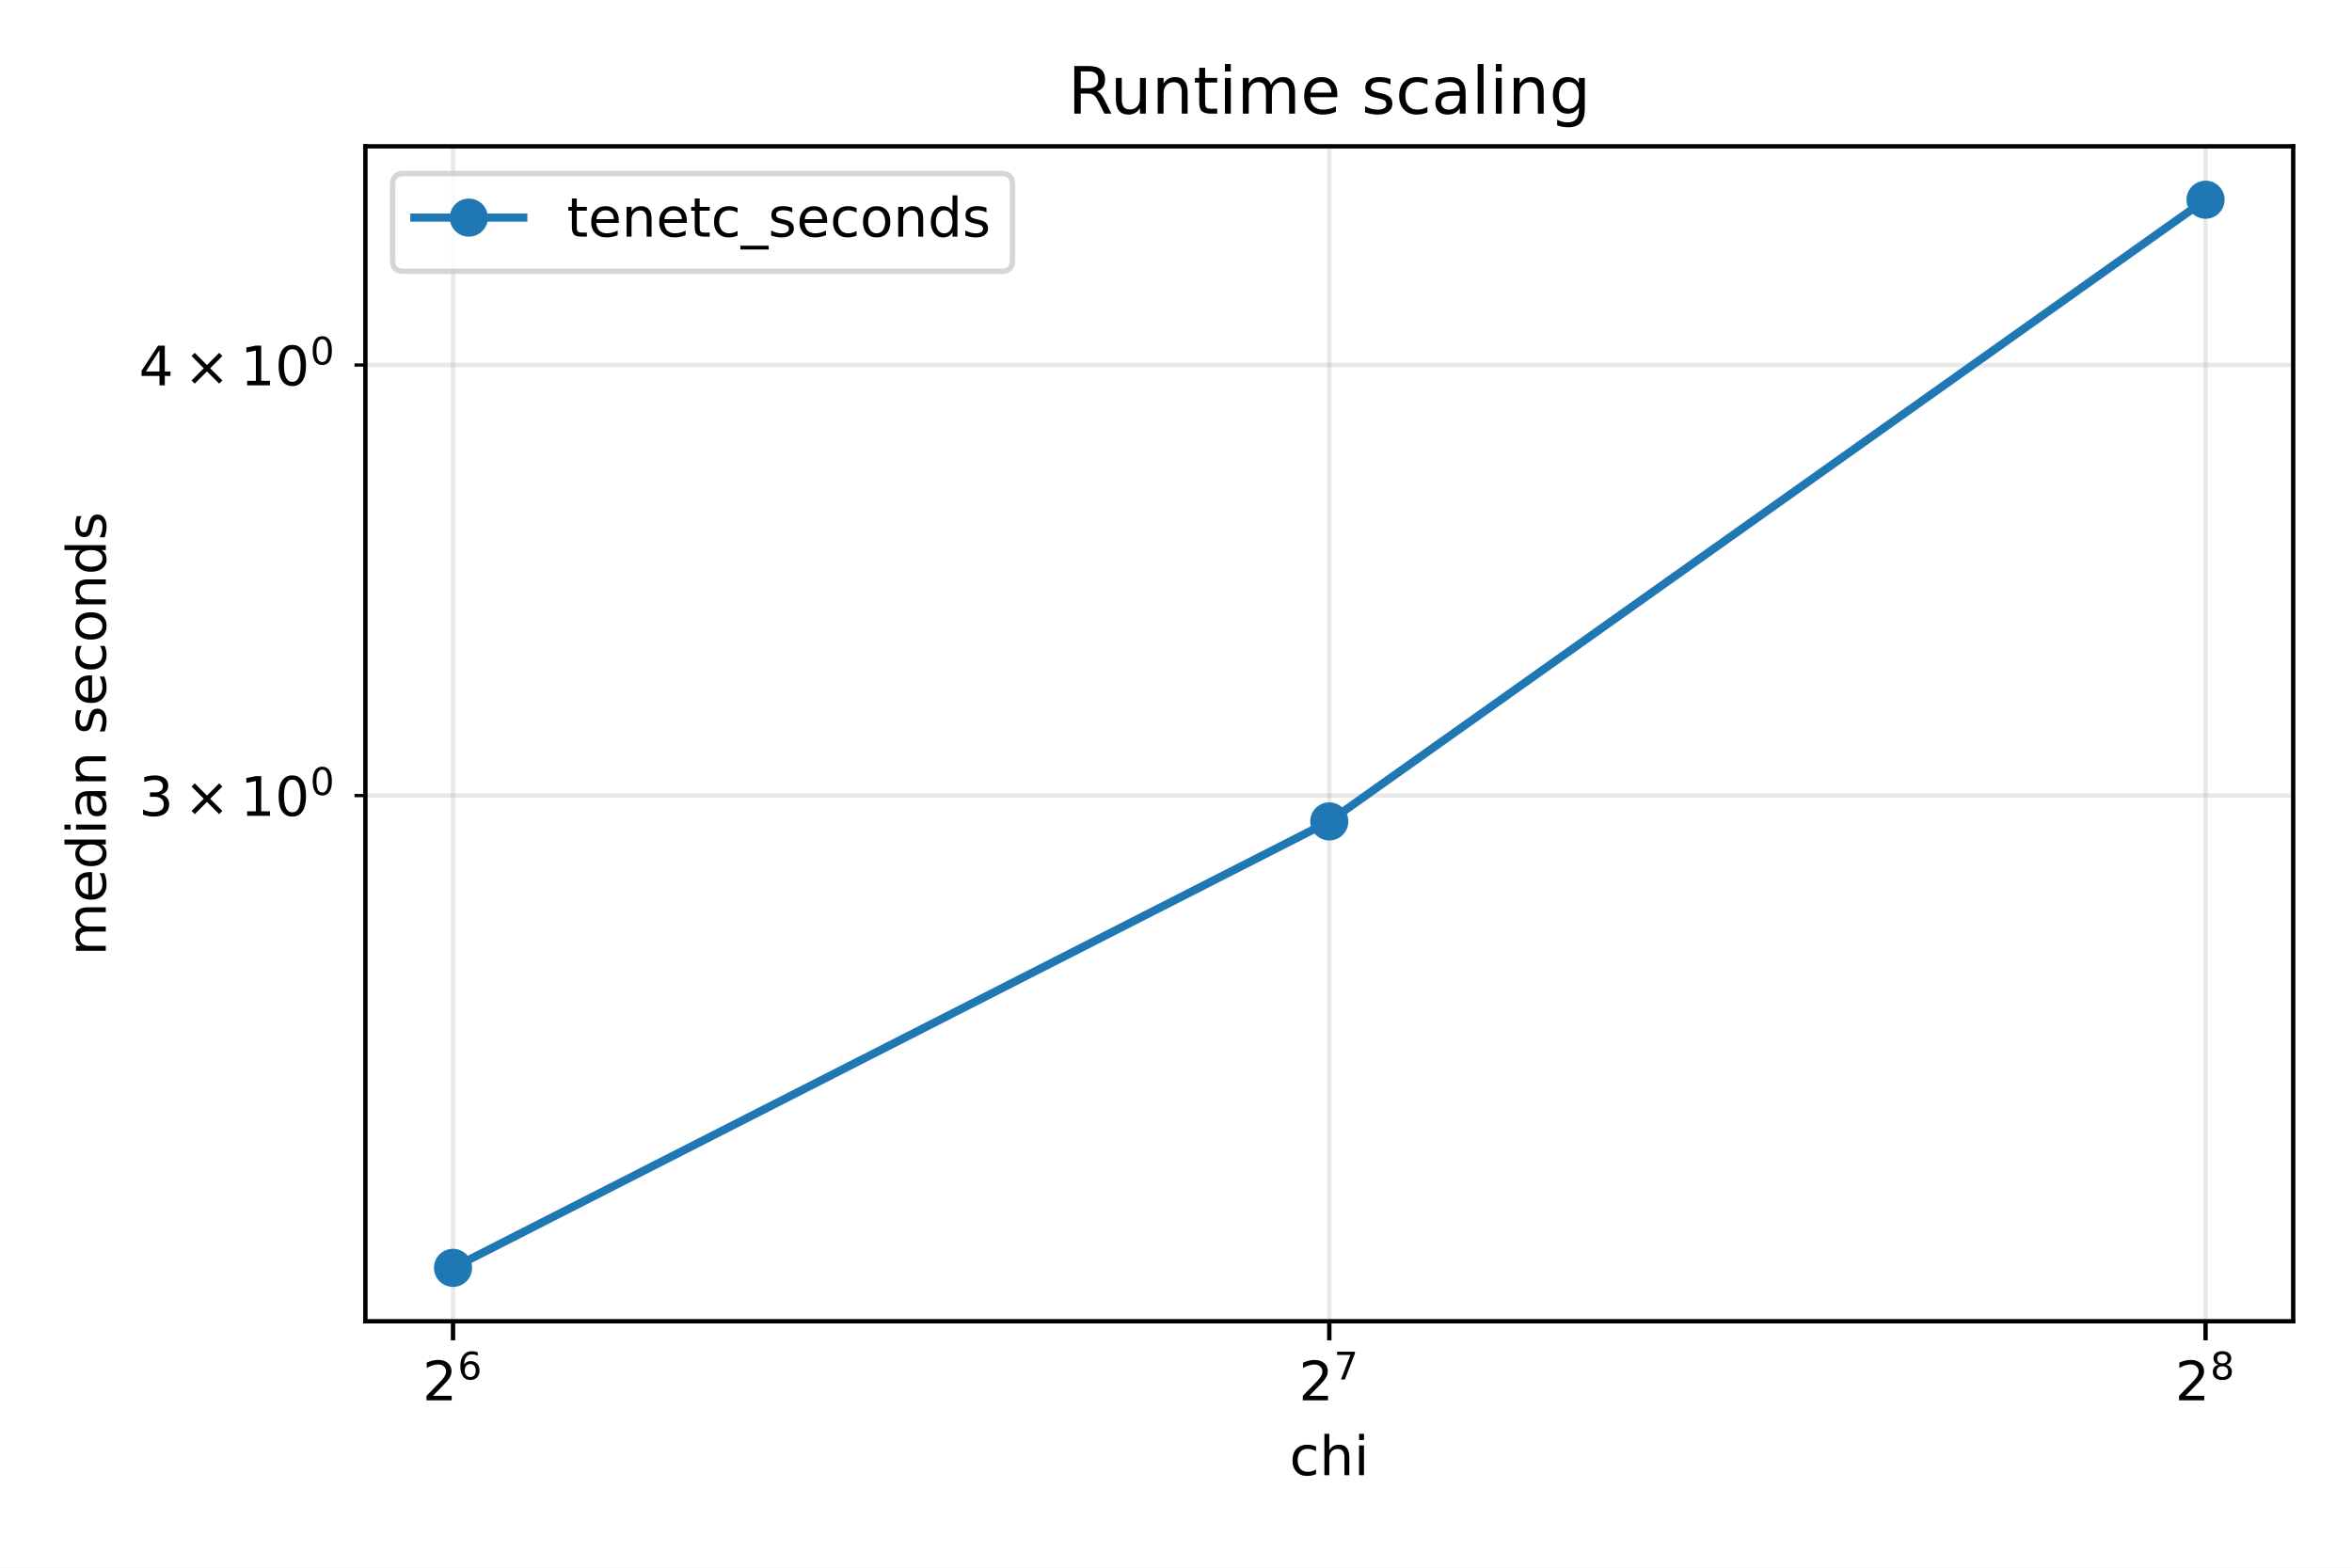
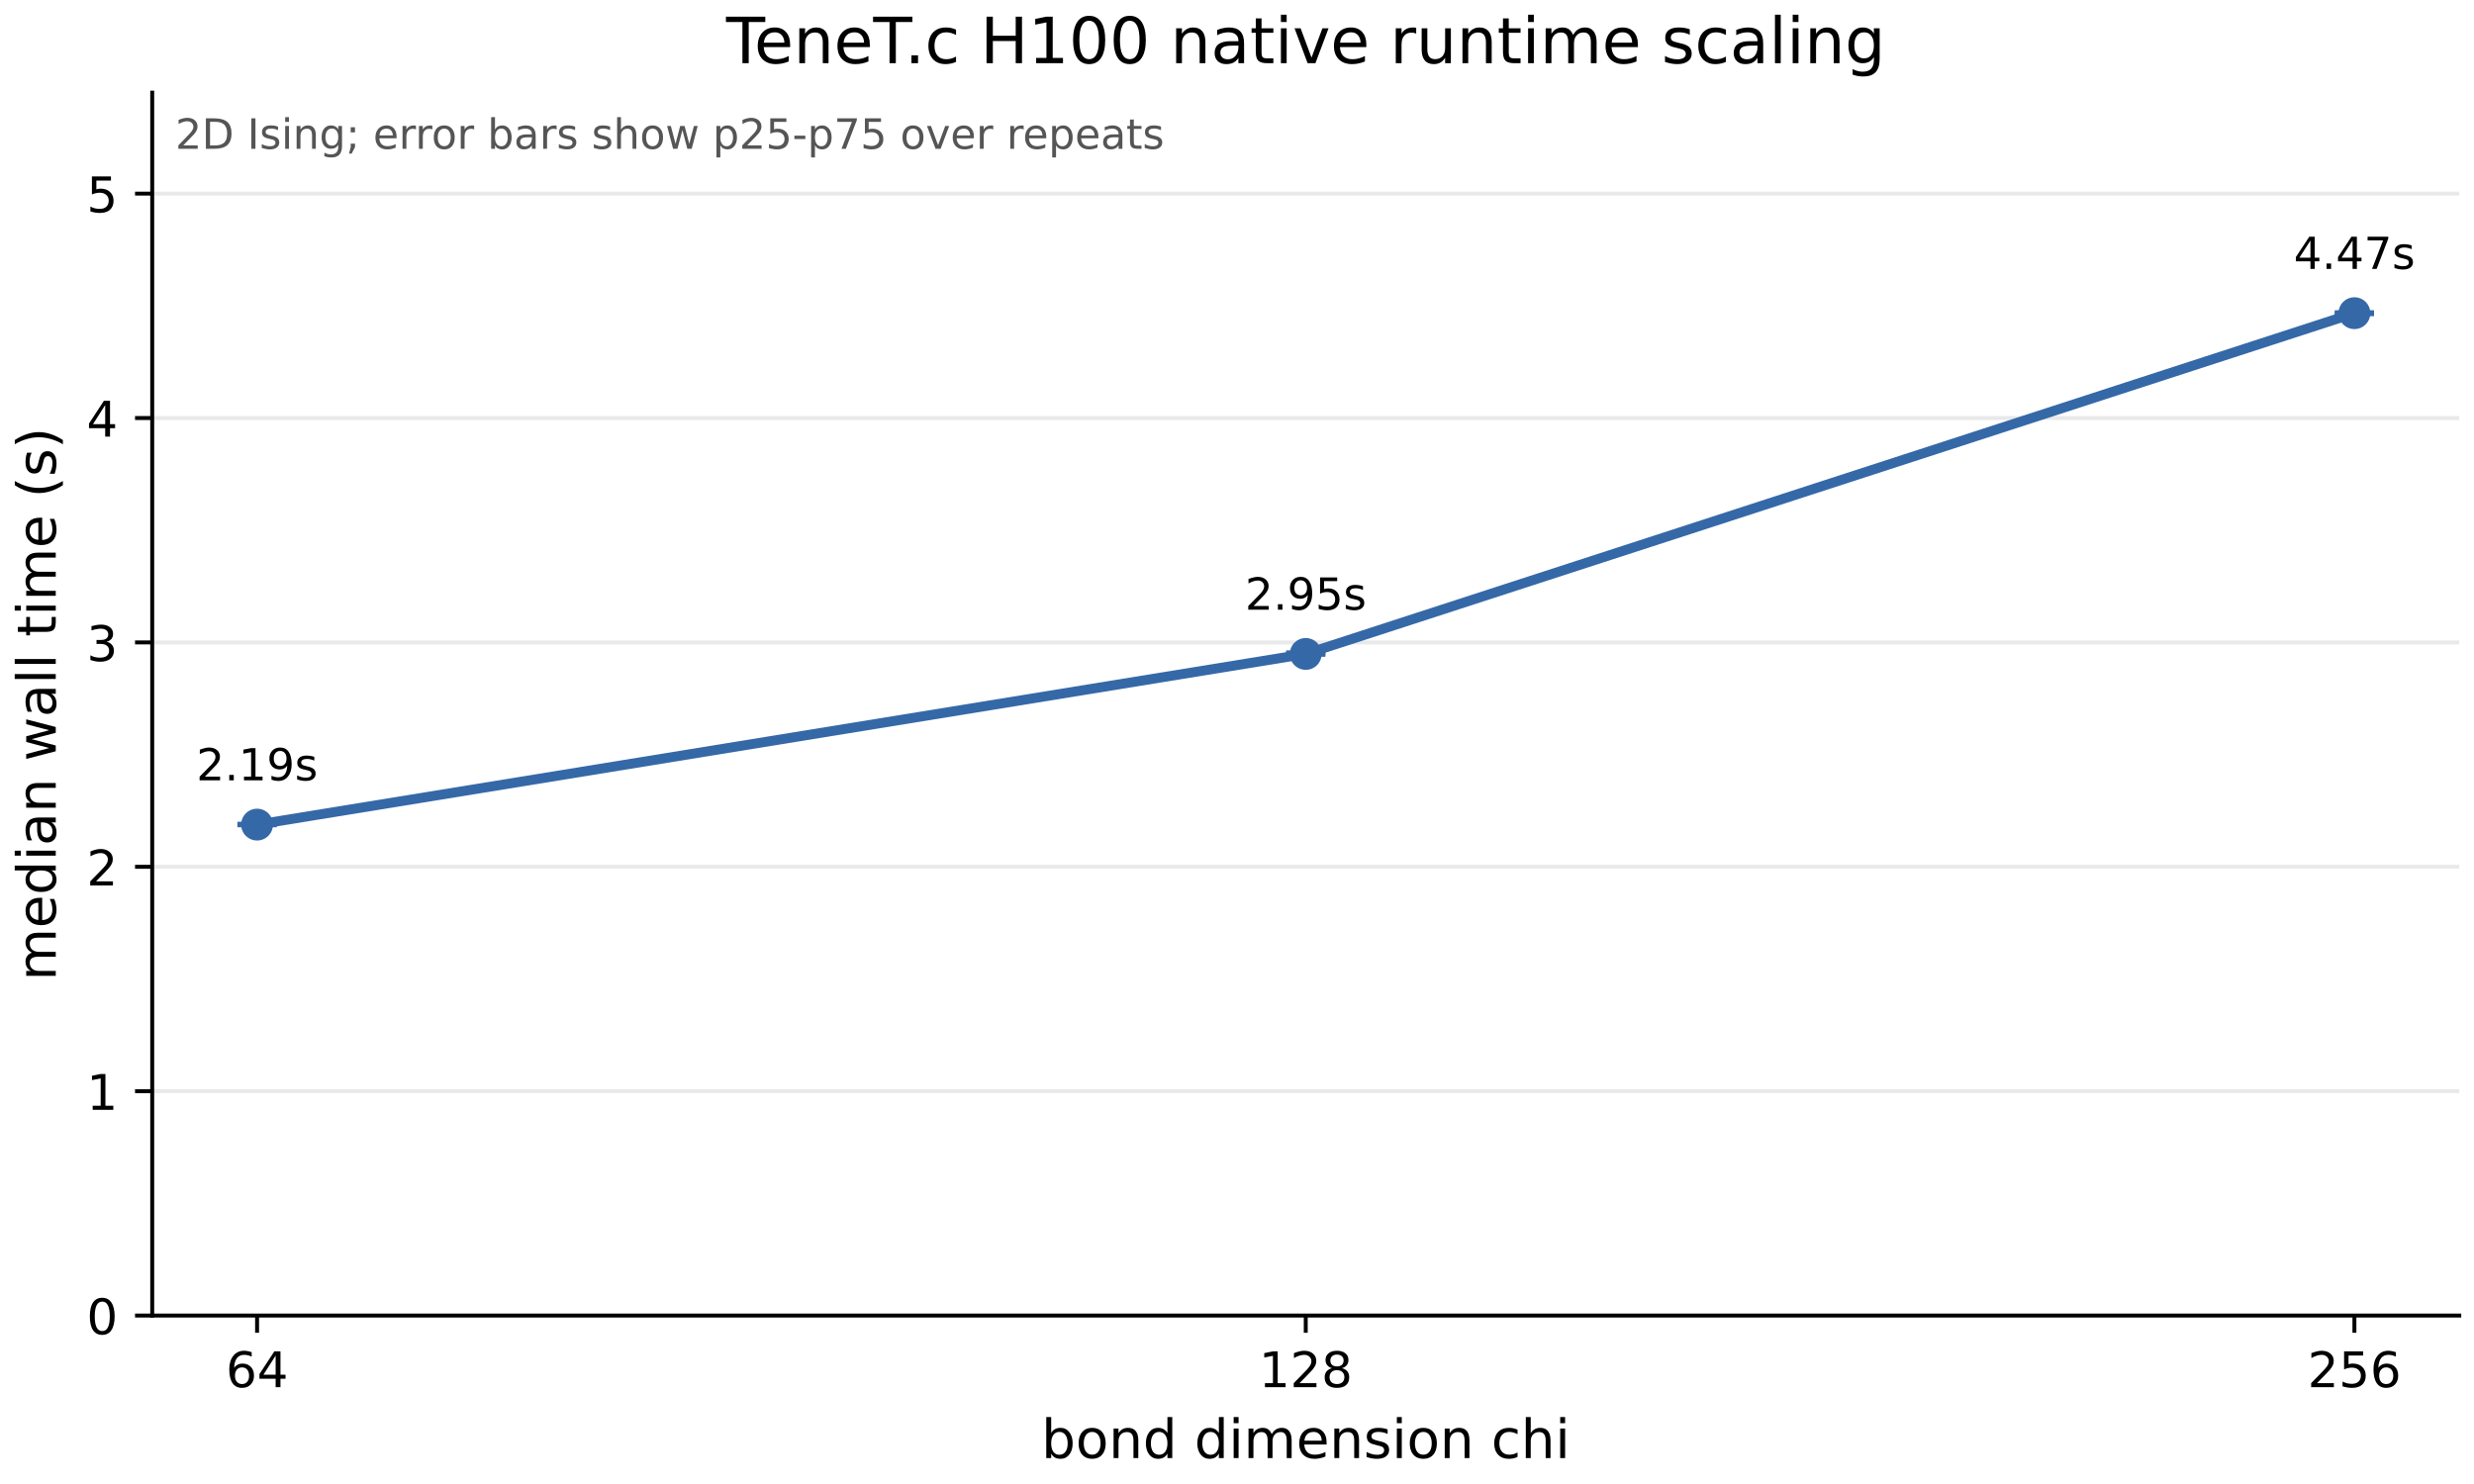
- <svg xmlns="http://www.w3.org/2000/svg" xmlns:xlink="http://www.w3.org/1999/xlink" width="432pt" height="288pt" viewBox="0 0 432 288" version="1.1">
+ <svg xmlns="http://www.w3.org/2000/svg" xmlns:xlink="http://www.w3.org/1999/xlink" width="504pt" height="302.4pt" viewBox="0 0 504 302.4" version="1.1">
  <defs>
    <style type="text/css">*{stroke-linejoin: round; stroke-linecap: butt}</style>
  </defs>
  <g id="figure_1">
    <g id="patch_1">
-       <path d="M 0 288 L 432 288 L 432 0 L 0 0 z " style="fill: #ffffff" />
+       <path d="M 0 302.4 L 504 302.4 L 504 0 L 0 0 z " style="fill: #ffffff" />
    </g>
    <g id="axes_1">
      <g id="patch_2">
-         <path d="M 67.112 242.728 L 421.2 242.728 L 421.2 26.88 L 67.112 26.88 z " style="fill: #ffffff" />
+         <path d="M 31.009 268.076 L 501 268.076 L 501 18.878 L 31.009 18.878 z " style="fill: #ffffff" />
      </g>
      <g id="matplotlib.axis_1">
        <g id="xtick_1">
          <g id="line2d_1">
-             <path d="M 83.207 242.728 L 83.207 26.88 " clip-path="url(#pfb943e11da)" style="fill: none; stroke: #b0b0b0; stroke-opacity: 0.3; stroke-width: 0.8; stroke-linecap: square" />
-           </g>
-           <g id="line2d_2">
            <defs>
-               <path id="mc138123e1d" d="M 0 0 L 0 3.5 " style="stroke: #000000; stroke-width: 0.8" />
+               <path id="ma087924db2" d="M 0 0 L 0 3.5 " style="stroke: #000000; stroke-width: 0.8" />
            </defs>
            <g>
-               <use xlink:href="#mc138123e1d" x="83.207" y="242.728" style="stroke: #000000; stroke-width: 0.8" />
+               <use xlink:href="#ma087924db2" x="52.372" y="268.076" style="stroke: #000000; stroke-width: 0.8" />
            </g>
          </g>
          <g id="text_1">
-             <g transform="translate(77.60666 257.3264) scale(0.1 -0.1)">
-               <defs>
-                 <path id="DejaVuSans-32" d="M 1228 531 L 3431 531 L 3431 0 L 469 0 L 469 531 Q 828 903 1448 1529 Q 2069 2156 2228 2338 Q 2531 2678 2651 2914 Q 2772 3150 2772 3378 Q 2772 3750 2511 3984 Q 2250 4219 1831 4219 Q 1534 4219 1204 4116 Q 875 4013 500 3803 L 500 4441 Q 881 4594 1212 4672 Q 1544 4750 1819 4750 Q 2544 4750 2975 4387 Q 3406 4025 3406 3419 Q 3406 3131 3298 2873 Q 3191 2616 2906 2266 Q 2828 2175 2409 1742 Q 1991 1309 1228 531 z " transform="scale(0.015625)" />
-                 <path id="DejaVuSans-36" d="M 2113 2584 Q 1688 2584 1439 2293 Q 1191 2003 1191 1497 Q 1191 994 1439 701 Q 1688 409 2113 409 Q 2538 409 2786 701 Q 3034 994 3034 1497 Q 3034 2003 2786 2293 Q 2538 2584 2113 2584 z M 3366 4563 L 3366 3988 Q 3128 4100 2886 4159 Q 2644 4219 2406 4219 Q 1781 4219 1451 3797 Q 1122 3375 1075 2522 Q 1259 2794 1537 2939 Q 1816 3084 2150 3084 Q 2853 3084 3261 2657 Q 3669 2231 3669 1497 Q 3669 778 3244 343 Q 2819 -91 2113 -91 Q 1303 -91 875 529 Q 447 1150 447 2328 Q 447 3434 972 4092 Q 1497 4750 2381 4750 Q 2619 4750 2861 4703 Q 3103 4656 3366 4563 z " transform="scale(0.015625)" />
-               </defs>
-               <use xlink:href="#DejaVuSans-32" transform="translate(0 0.765625)" />
-               <use xlink:href="#DejaVuSans-36" transform="translate(64.58008 39.04688) scale(0.7)" />
-             </g>
+             <text style="font-size: 10px; font-family: 'DejaVu Sans', 'Bitstream Vera Sans', 'Computer Modern Sans Serif', 'Lucida Grande', 'Verdana', 'Geneva', 'Lucid', 'Arial', 'Helvetica', 'Avant Garde', sans-serif; text-anchor: middle" x="52.372" y="282.674" transform="rotate(-0 52.37191 282.6741)">64</text>
          </g>
        </g>
        <g id="xtick_2">
-           <g id="line2d_3">
-             <path d="M 244.156 242.728 L 244.156 26.88 " clip-path="url(#pfb943e11da)" style="fill: none; stroke: #b0b0b0; stroke-opacity: 0.3; stroke-width: 0.8; stroke-linecap: square" />
-           </g>
-           <g id="line2d_4">
+           <g id="line2d_2">
            <g>
-               <use xlink:href="#mc138123e1d" x="244.156" y="242.728" style="stroke: #000000; stroke-width: 0.8" />
+               <use xlink:href="#ma087924db2" x="266.004" y="268.076" style="stroke: #000000; stroke-width: 0.8" />
            </g>
          </g>
          <g id="text_2">
-             <g transform="translate(238.5559 257.3264) scale(0.1 -0.1)">
-               <defs>
-                 <path id="DejaVuSans-37" d="M 525 4666 L 3525 4666 L 3525 4397 L 1831 0 L 1172 0 L 2766 4134 L 525 4134 L 525 4666 z " transform="scale(0.015625)" />
-               </defs>
-               <use xlink:href="#DejaVuSans-32" transform="translate(0 0.684375)" />
-               <use xlink:href="#DejaVuSans-37" transform="translate(64.58008 38.96563) scale(0.7)" />
-             </g>
+             <text style="font-size: 10px; font-family: 'DejaVu Sans', 'Bitstream Vera Sans', 'Computer Modern Sans Serif', 'Lucida Grande', 'Verdana', 'Geneva', 'Lucid', 'Arial', 'Helvetica', 'Avant Garde', sans-serif; text-anchor: middle" x="266.004" y="282.674" transform="rotate(-0 266.0042 282.6741)">128</text>
          </g>
        </g>
        <g id="xtick_3">
-           <g id="line2d_5">
-             <path d="M 405.105 242.728 L 405.105 26.88 " clip-path="url(#pfb943e11da)" style="fill: none; stroke: #b0b0b0; stroke-opacity: 0.3; stroke-width: 0.8; stroke-linecap: square" />
-           </g>
-           <g id="line2d_6">
+           <g id="line2d_3">
            <g>
-               <use xlink:href="#mc138123e1d" x="405.105" y="242.728" style="stroke: #000000; stroke-width: 0.8" />
+               <use xlink:href="#ma087924db2" x="479.637" y="268.076" style="stroke: #000000; stroke-width: 0.8" />
            </g>
          </g>
          <g id="text_3">
-             <g transform="translate(399.5051 257.3264) scale(0.1 -0.1)">
-               <defs>
-                 <path id="DejaVuSans-38" d="M 2034 2216 Q 1584 2216 1326 1975 Q 1069 1734 1069 1313 Q 1069 891 1326 650 Q 1584 409 2034 409 Q 2484 409 2743 651 Q 3003 894 3003 1313 Q 3003 1734 2745 1975 Q 2488 2216 2034 2216 z M 1403 2484 Q 997 2584 770 2862 Q 544 3141 544 3541 Q 544 4100 942 4425 Q 1341 4750 2034 4750 Q 2731 4750 3128 4425 Q 3525 4100 3525 3541 Q 3525 3141 3298 2862 Q 3072 2584 2669 2484 Q 3125 2378 3379 2068 Q 3634 1759 3634 1313 Q 3634 634 3220 271 Q 2806 -91 2034 -91 Q 1263 -91 848 271 Q 434 634 434 1313 Q 434 1759 690 2068 Q 947 2378 1403 2484 z M 1172 3481 Q 1172 3119 1398 2916 Q 1625 2713 2034 2713 Q 2441 2713 2670 2916 Q 2900 3119 2900 3481 Q 2900 3844 2670 4047 Q 2441 4250 2034 4250 Q 1625 4250 1398 4047 Q 1172 3844 1172 3481 z " transform="scale(0.015625)" />
-               </defs>
-               <use xlink:href="#DejaVuSans-32" transform="translate(0 0.765625)" />
-               <use xlink:href="#DejaVuSans-38" transform="translate(64.58008 39.04688) scale(0.7)" />
-             </g>
+             <text style="font-size: 10px; font-family: 'DejaVu Sans', 'Bitstream Vera Sans', 'Computer Modern Sans Serif', 'Lucida Grande', 'Verdana', 'Geneva', 'Lucid', 'Arial', 'Helvetica', 'Avant Garde', sans-serif; text-anchor: middle" x="479.637" y="282.674" transform="rotate(-0 479.6365 282.6741)">256</text>
          </g>
        </g>
        <g id="text_4">
-           <g transform="translate(236.8488 271.0046) scale(0.1 -0.1)">
-             <defs>
-               <path id="DejaVuSans-63" d="M 3122 3366 L 3122 2828 Q 2878 2963 2633 3030 Q 2388 3097 2138 3097 Q 1578 3097 1268 2742 Q 959 2388 959 1747 Q 959 1106 1268 751 Q 1578 397 2138 397 Q 2388 397 2633 464 Q 2878 531 3122 666 L 3122 134 Q 2881 22 2623 -34 Q 2366 -91 2075 -91 Q 1284 -91 818 406 Q 353 903 353 1747 Q 353 2603 823 3093 Q 1294 3584 2113 3584 Q 2378 3584 2631 3529 Q 2884 3475 3122 3366 z " transform="scale(0.015625)" />
-               <path id="DejaVuSans-68" d="M 3513 2113 L 3513 0 L 2938 0 L 2938 2094 Q 2938 2591 2744 2837 Q 2550 3084 2163 3084 Q 1697 3084 1428 2787 Q 1159 2491 1159 1978 L 1159 0 L 581 0 L 581 4863 L 1159 4863 L 1159 2956 Q 1366 3272 1645 3428 Q 1925 3584 2291 3584 Q 2894 3584 3203 3211 Q 3513 2838 3513 2113 z " transform="scale(0.015625)" />
-               <path id="DejaVuSans-69" d="M 603 3500 L 1178 3500 L 1178 0 L 603 0 L 603 3500 z M 603 4863 L 1178 4863 L 1178 4134 L 603 4134 L 603 4863 z " transform="scale(0.015625)" />
-             </defs>
-             <use xlink:href="#DejaVuSans-63" />
-             <use xlink:href="#DejaVuSans-68" transform="translate(54.98047 0)" />
-             <use xlink:href="#DejaVuSans-69" transform="translate(118.3594 0)" />
-           </g>
+           <text style="font-size: 11px; font-family: 'DejaVu Sans', 'Bitstream Vera Sans', 'Computer Modern Sans Serif', 'Lucida Grande', 'Verdana', 'Geneva', 'Lucid', 'Arial', 'Helvetica', 'Avant Garde', sans-serif; text-anchor: middle" x="266.004" y="297.112" transform="rotate(-0 266.0042 297.1121)">bond dimension chi</text>
        </g>
      </g>
      <g id="matplotlib.axis_2">
        <g id="ytick_1">
-           <g id="line2d_7">
-             <path d="M 67.112 146.149 L 421.2 146.149 " clip-path="url(#pfb943e11da)" style="fill: none; stroke: #b0b0b0; stroke-opacity: 0.3; stroke-width: 0.8; stroke-linecap: square" />
+           <g id="line2d_4">
+             <path d="M 31.009 268.076 L 501 268.076 " clip-path="url(#p10d7db33a7)" style="fill: none; stroke: #b0b0b0; stroke-opacity: 0.28; stroke-width: 0.8; stroke-linecap: square" />
          </g>
-           <g id="line2d_8">
+           <g id="line2d_5">
            <defs>
-               <path id="m7cdc388a85" d="M 0 0 L -2 0 " style="stroke: #000000; stroke-width: 0.6" />
+               <path id="m683cc189c3" d="M 0 0 L -3.5 0 " style="stroke: #000000; stroke-width: 0.8" />
            </defs>
            <g>
-               <use xlink:href="#m7cdc388a85" x="67.112" y="146.149" style="stroke: #000000; stroke-width: 0.6" />
+               <use xlink:href="#m683cc189c3" x="31.009" y="268.076" style="stroke: #000000; stroke-width: 0.8" />
            </g>
          </g>
          <g id="text_5">
-             <g transform="translate(25.51174 149.948) scale(0.1 -0.1)">
-               <defs>
-                 <path id="DejaVuSans-33" d="M 2597 2516 Q 3050 2419 3304 2112 Q 3559 1806 3559 1356 Q 3559 666 3084 287 Q 2609 -91 1734 -91 Q 1441 -91 1130 -33 Q 819 25 488 141 L 488 750 Q 750 597 1062 519 Q 1375 441 1716 441 Q 2309 441 2620 675 Q 2931 909 2931 1356 Q 2931 1769 2642 2001 Q 2353 2234 1838 2234 L 1294 2234 L 1294 2753 L 1863 2753 Q 2328 2753 2575 2939 Q 2822 3125 2822 3475 Q 2822 3834 2567 4026 Q 2313 4219 1838 4219 Q 1578 4219 1281 4162 Q 984 4106 628 3988 L 628 4550 Q 988 4650 1302 4700 Q 1616 4750 1894 4750 Q 2613 4750 3031 4423 Q 3450 4097 3450 3541 Q 3450 3153 3228 2886 Q 3006 2619 2597 2516 z " transform="scale(0.015625)" />
-                 <path id="DejaVuSans-d7" d="M 4488 3438 L 3059 2003 L 4488 575 L 4116 197 L 2681 1631 L 1247 197 L 878 575 L 2303 2003 L 878 3438 L 1247 3816 L 2681 2381 L 4116 3816 L 4488 3438 z " transform="scale(0.015625)" />
-                 <path id="DejaVuSans-31" d="M 794 531 L 1825 531 L 1825 4091 L 703 3866 L 703 4441 L 1819 4666 L 2450 4666 L 2450 531 L 3481 531 L 3481 0 L 794 0 L 794 531 z " transform="scale(0.015625)" />
-                 <path id="DejaVuSans-30" d="M 2034 4250 Q 1547 4250 1301 3770 Q 1056 3291 1056 2328 Q 1056 1369 1301 889 Q 1547 409 2034 409 Q 2525 409 2770 889 Q 3016 1369 3016 2328 Q 3016 3291 2770 3770 Q 2525 4250 2034 4250 z M 2034 4750 Q 2819 4750 3233 4129 Q 3647 3509 3647 2328 Q 3647 1150 3233 529 Q 2819 -91 2034 -91 Q 1250 -91 836 529 Q 422 1150 422 2328 Q 422 3509 836 4129 Q 1250 4750 2034 4750 z " transform="scale(0.015625)" />
-               </defs>
-               <use xlink:href="#DejaVuSans-33" transform="translate(0 0.765625)" />
-               <use xlink:href="#DejaVuSans-d7" transform="translate(83.10547 0.765625)" />
-               <use xlink:href="#DejaVuSans-31" transform="translate(186.377 0.765625)" />
-               <use xlink:href="#DejaVuSans-30" transform="translate(250 0.765625)" />
-               <use xlink:href="#DejaVuSans-30" transform="translate(314.5801 39.04688) scale(0.7)" />
-             </g>
+             <text style="font-size: 10px; font-family: 'DejaVu Sans', 'Bitstream Vera Sans', 'Computer Modern Sans Serif', 'Lucida Grande', 'Verdana', 'Geneva', 'Lucid', 'Arial', 'Helvetica', 'Avant Garde', sans-serif; text-anchor: end" x="24.009" y="271.875" transform="rotate(-0 24.00868 271.8749)">0</text>
          </g>
        </g>
        <g id="ytick_2">
-           <g id="line2d_9">
-             <path d="M 67.112 67.062 L 421.2 67.062 " clip-path="url(#pfb943e11da)" style="fill: none; stroke: #b0b0b0; stroke-opacity: 0.3; stroke-width: 0.8; stroke-linecap: square" />
+           <g id="line2d_6">
+             <path d="M 31.009 222.352 L 501 222.352 " clip-path="url(#p10d7db33a7)" style="fill: none; stroke: #b0b0b0; stroke-opacity: 0.28; stroke-width: 0.8; stroke-linecap: square" />
          </g>
-           <g id="line2d_10">
+           <g id="line2d_7">
            <g>
-               <use xlink:href="#m7cdc388a85" x="67.112" y="67.062" style="stroke: #000000; stroke-width: 0.6" />
+               <use xlink:href="#m683cc189c3" x="31.009" y="222.352" style="stroke: #000000; stroke-width: 0.8" />
            </g>
          </g>
          <g id="text_6">
-             <g transform="translate(25.51174 70.86159) scale(0.1 -0.1)">
-               <defs>
-                 <path id="DejaVuSans-34" d="M 2419 4116 L 825 1625 L 2419 1625 L 2419 4116 z M 2253 4666 L 3047 4666 L 3047 1625 L 3713 1625 L 3713 1100 L 3047 1100 L 3047 0 L 2419 0 L 2419 1100 L 313 1100 L 313 1709 L 2253 4666 z " transform="scale(0.015625)" />
-               </defs>
-               <use xlink:href="#DejaVuSans-34" transform="translate(0 0.765625)" />
-               <use xlink:href="#DejaVuSans-d7" transform="translate(83.10547 0.765625)" />
-               <use xlink:href="#DejaVuSans-31" transform="translate(186.377 0.765625)" />
-               <use xlink:href="#DejaVuSans-30" transform="translate(250 0.765625)" />
-               <use xlink:href="#DejaVuSans-30" transform="translate(314.5801 39.04688) scale(0.7)" />
+             <text style="font-size: 10px; font-family: 'DejaVu Sans', 'Bitstream Vera Sans', 'Computer Modern Sans Serif', 'Lucida Grande', 'Verdana', 'Geneva', 'Lucid', 'Arial', 'Helvetica', 'Avant Garde', sans-serif; text-anchor: end" x="24.009" y="226.151" transform="rotate(-0 24.00868 226.1509)">1</text>
+           </g>
+         </g>
+         <g id="ytick_3">
+           <g id="line2d_8">
+             <path d="M 31.009 176.628 L 501 176.628 " clip-path="url(#p10d7db33a7)" style="fill: none; stroke: #b0b0b0; stroke-opacity: 0.28; stroke-width: 0.8; stroke-linecap: square" />
+           </g>
+           <g id="line2d_9">
+             <g>
+               <use xlink:href="#m683cc189c3" x="31.009" y="176.628" style="stroke: #000000; stroke-width: 0.8" />
            </g>
          </g>
-         </g>
-         <g id="text_7">
-           <g transform="translate(19.43205 175.5735) rotate(-90) scale(0.1 -0.1)">
-             <defs>
-               <path id="DejaVuSans-6d" d="M 3328 2828 Q 3544 3216 3844 3400 Q 4144 3584 4550 3584 Q 5097 3584 5394 3201 Q 5691 2819 5691 2113 L 5691 0 L 5113 0 L 5113 2094 Q 5113 2597 4934 2840 Q 4756 3084 4391 3084 Q 3944 3084 3684 2787 Q 3425 2491 3425 1978 L 3425 0 L 2847 0 L 2847 2094 Q 2847 2600 2669 2842 Q 2491 3084 2119 3084 Q 1678 3084 1418 2786 Q 1159 2488 1159 1978 L 1159 0 L 581 0 L 581 3500 L 1159 3500 L 1159 2956 Q 1356 3278 1631 3431 Q 1906 3584 2284 3584 Q 2666 3584 2933 3390 Q 3200 3197 3328 2828 z " transform="scale(0.015625)" />
-               <path id="DejaVuSans-65" d="M 3597 1894 L 3597 1613 L 953 1613 Q 991 1019 1311 708 Q 1631 397 2203 397 Q 2534 397 2845 478 Q 3156 559 3463 722 L 3463 178 Q 3153 47 2828 -22 Q 2503 -91 2169 -91 Q 1331 -91 842 396 Q 353 884 353 1716 Q 353 2575 817 3079 Q 1281 3584 2069 3584 Q 2775 3584 3186 3129 Q 3597 2675 3597 1894 z M 3022 2063 Q 3016 2534 2758 2815 Q 2500 3097 2075 3097 Q 1594 3097 1305 2825 Q 1016 2553 972 2059 L 3022 2063 z " transform="scale(0.015625)" />
-               <path id="DejaVuSans-64" d="M 2906 2969 L 2906 4863 L 3481 4863 L 3481 0 L 2906 0 L 2906 525 Q 2725 213 2448 61 Q 2172 -91 1784 -91 Q 1150 -91 751 415 Q 353 922 353 1747 Q 353 2572 751 3078 Q 1150 3584 1784 3584 Q 2172 3584 2448 3432 Q 2725 3281 2906 2969 z M 947 1747 Q 947 1113 1208 752 Q 1469 391 1925 391 Q 2381 391 2643 752 Q 2906 1113 2906 1747 Q 2906 2381 2643 2742 Q 2381 3103 1925 3103 Q 1469 3103 1208 2742 Q 947 2381 947 1747 z " transform="scale(0.015625)" />
-               <path id="DejaVuSans-61" d="M 2194 1759 Q 1497 1759 1228 1600 Q 959 1441 959 1056 Q 959 750 1161 570 Q 1363 391 1709 391 Q 2188 391 2477 730 Q 2766 1069 2766 1631 L 2766 1759 L 2194 1759 z M 3341 1997 L 3341 0 L 2766 0 L 2766 531 Q 2569 213 2275 61 Q 1981 -91 1556 -91 Q 1019 -91 701 211 Q 384 513 384 1019 Q 384 1609 779 1909 Q 1175 2209 1959 2209 L 2766 2209 L 2766 2266 Q 2766 2663 2505 2880 Q 2244 3097 1772 3097 Q 1472 3097 1187 3025 Q 903 2953 641 2809 L 641 3341 Q 956 3463 1253 3523 Q 1550 3584 1831 3584 Q 2591 3584 2966 3190 Q 3341 2797 3341 1997 z " transform="scale(0.015625)" />
-               <path id="DejaVuSans-6e" d="M 3513 2113 L 3513 0 L 2938 0 L 2938 2094 Q 2938 2591 2744 2837 Q 2550 3084 2163 3084 Q 1697 3084 1428 2787 Q 1159 2491 1159 1978 L 1159 0 L 581 0 L 581 3500 L 1159 3500 L 1159 2956 Q 1366 3272 1645 3428 Q 1925 3584 2291 3584 Q 2894 3584 3203 3211 Q 3513 2838 3513 2113 z " transform="scale(0.015625)" />
-               <path id="DejaVuSans-20" transform="scale(0.015625)" />
-               <path id="DejaVuSans-73" d="M 2834 3397 L 2834 2853 Q 2591 2978 2328 3040 Q 2066 3103 1784 3103 Q 1356 3103 1142 2972 Q 928 2841 928 2578 Q 928 2378 1081 2264 Q 1234 2150 1697 2047 L 1894 2003 Q 2506 1872 2764 1633 Q 3022 1394 3022 966 Q 3022 478 2636 193 Q 2250 -91 1575 -91 Q 1294 -91 989 -36 Q 684 19 347 128 L 347 722 Q 666 556 975 473 Q 1284 391 1588 391 Q 1994 391 2212 530 Q 2431 669 2431 922 Q 2431 1156 2273 1281 Q 2116 1406 1581 1522 L 1381 1569 Q 847 1681 609 1914 Q 372 2147 372 2553 Q 372 3047 722 3315 Q 1072 3584 1716 3584 Q 2034 3584 2315 3537 Q 2597 3491 2834 3397 z " transform="scale(0.015625)" />
-               <path id="DejaVuSans-6f" d="M 1959 3097 Q 1497 3097 1228 2736 Q 959 2375 959 1747 Q 959 1119 1226 758 Q 1494 397 1959 397 Q 2419 397 2687 759 Q 2956 1122 2956 1747 Q 2956 2369 2687 2733 Q 2419 3097 1959 3097 z M 1959 3584 Q 2709 3584 3137 3096 Q 3566 2609 3566 1747 Q 3566 888 3137 398 Q 2709 -91 1959 -91 Q 1206 -91 779 398 Q 353 888 353 1747 Q 353 2609 779 3096 Q 1206 3584 1959 3584 z " transform="scale(0.015625)" />
-             </defs>
-             <use xlink:href="#DejaVuSans-6d" />
-             <use xlink:href="#DejaVuSans-65" transform="translate(97.41211 0)" />
-             <use xlink:href="#DejaVuSans-64" transform="translate(158.9355 0)" />
-             <use xlink:href="#DejaVuSans-69" transform="translate(222.4121 0)" />
-             <use xlink:href="#DejaVuSans-61" transform="translate(250.1953 0)" />
-             <use xlink:href="#DejaVuSans-6e" transform="translate(311.4746 0)" />
-             <use xlink:href="#DejaVuSans-20" transform="translate(374.8535 0)" />
-             <use xlink:href="#DejaVuSans-73" transform="translate(406.6406 0)" />
-             <use xlink:href="#DejaVuSans-65" transform="translate(458.7402 0)" />
-             <use xlink:href="#DejaVuSans-63" transform="translate(520.2637 0)" />
-             <use xlink:href="#DejaVuSans-6f" transform="translate(575.2441 0)" />
-             <use xlink:href="#DejaVuSans-6e" transform="translate(636.4258 0)" />
-             <use xlink:href="#DejaVuSans-64" transform="translate(699.8047 0)" />
-             <use xlink:href="#DejaVuSans-73" transform="translate(763.2812 0)" />
+           <g id="text_7">
+             <text style="font-size: 10px; font-family: 'DejaVu Sans', 'Bitstream Vera Sans', 'Computer Modern Sans Serif', 'Lucida Grande', 'Verdana', 'Geneva', 'Lucid', 'Arial', 'Helvetica', 'Avant Garde', sans-serif; text-anchor: end" x="24.009" y="180.427" transform="rotate(-0 24.00868 180.4269)">2</text>
          </g>
        </g>
+         <g id="ytick_4">
+           <g id="line2d_10">
+             <path d="M 31.009 130.904 L 501 130.904 " clip-path="url(#p10d7db33a7)" style="fill: none; stroke: #b0b0b0; stroke-opacity: 0.28; stroke-width: 0.8; stroke-linecap: square" />
+           </g>
+           <g id="line2d_11">
+             <g>
+               <use xlink:href="#m683cc189c3" x="31.009" y="130.904" style="stroke: #000000; stroke-width: 0.8" />
+             </g>
+           </g>
+           <g id="text_8">
+             <text style="font-size: 10px; font-family: 'DejaVu Sans', 'Bitstream Vera Sans', 'Computer Modern Sans Serif', 'Lucida Grande', 'Verdana', 'Geneva', 'Lucid', 'Arial', 'Helvetica', 'Avant Garde', sans-serif; text-anchor: end" x="24.009" y="134.703" transform="rotate(-0 24.00868 134.7029)">3</text>
+           </g>
+         </g>
+         <g id="ytick_5">
+           <g id="line2d_12">
+             <path d="M 31.009 85.18 L 501 85.18 " clip-path="url(#p10d7db33a7)" style="fill: none; stroke: #b0b0b0; stroke-opacity: 0.28; stroke-width: 0.8; stroke-linecap: square" />
+           </g>
+           <g id="line2d_13">
+             <g>
+               <use xlink:href="#m683cc189c3" x="31.009" y="85.18" style="stroke: #000000; stroke-width: 0.8" />
+             </g>
+           </g>
+           <g id="text_9">
+             <text style="font-size: 10px; font-family: 'DejaVu Sans', 'Bitstream Vera Sans', 'Computer Modern Sans Serif', 'Lucida Grande', 'Verdana', 'Geneva', 'Lucid', 'Arial', 'Helvetica', 'Avant Garde', sans-serif; text-anchor: end" x="24.009" y="88.979" transform="rotate(-0 24.00868 88.97886)">4</text>
+           </g>
+         </g>
+         <g id="ytick_6">
+           <g id="line2d_14">
+             <path d="M 31.009 39.456 L 501 39.456 " clip-path="url(#p10d7db33a7)" style="fill: none; stroke: #b0b0b0; stroke-opacity: 0.28; stroke-width: 0.8; stroke-linecap: square" />
+           </g>
+           <g id="line2d_15">
+             <g>
+               <use xlink:href="#m683cc189c3" x="31.009" y="39.456" style="stroke: #000000; stroke-width: 0.8" />
+             </g>
+           </g>
+           <g id="text_10">
+             <text style="font-size: 10px; font-family: 'DejaVu Sans', 'Bitstream Vera Sans', 'Computer Modern Sans Serif', 'Lucida Grande', 'Verdana', 'Geneva', 'Lucid', 'Arial', 'Helvetica', 'Avant Garde', sans-serif; text-anchor: end" x="24.009" y="43.255" transform="rotate(-0 24.00868 43.25484)">5</text>
+           </g>
+         </g>
+         <g id="text_11">
+           <text style="font-size: 11px; font-family: 'DejaVu Sans', 'Bitstream Vera Sans', 'Computer Modern Sans Serif', 'Lucida Grande', 'Verdana', 'Geneva', 'Lucid', 'Arial', 'Helvetica', 'Avant Garde', sans-serif; text-anchor: middle" x="11.359" y="143.477" transform="rotate(-90 11.35852 143.477)">median wall time (s)</text>
+         </g>
      </g>
-       <g id="line2d_11">
-         <path d="M 83.207 232.917 L 244.156 150.9 L 405.105 36.691 " clip-path="url(#pfb943e11da)" style="fill: none; stroke: #1f77b4; stroke-width: 1.5; stroke-linecap: square" />
+       <g id="LineCollection_1">
+         <path d="M 52.372 168.077 L 52.372 167.95 " clip-path="url(#p10d7db33a7)" style="fill: none; stroke: #3568a7; stroke-width: 2" />
+         <path d="M 266.004 133.341 L 266.004 133.028 " clip-path="url(#p10d7db33a7)" style="fill: none; stroke: #3568a7; stroke-width: 2" />
+         <path d="M 479.637 63.929 L 479.637 63.72 " clip-path="url(#p10d7db33a7)" style="fill: none; stroke: #3568a7; stroke-width: 2" />
+       </g>
+       <g id="line2d_16">
        <defs>
-           <path id="m8a0a849d7d" d="M 0 3 C 0.796 3 1.559 2.684 2.121 2.121 C 2.684 1.559 3 0.796 3 0 C 3 -0.796 2.684 -1.559 2.121 -2.121 C 1.559 -2.684 0.796 -3 0 -3 C -0.796 -3 -1.559 -2.684 -2.121 -2.121 C -2.684 -1.559 -3 -0.796 -3 0 C -3 0.796 -2.684 1.559 -2.121 2.121 C -1.559 2.684 -0.796 3 0 3 z " style="stroke: #1f77b4" />
+           <path id="m4f8fe7d697" d="M 4 0 L -4 -0 " style="stroke: #3568a7" />
        </defs>
-         <g clip-path="url(#pfb943e11da)">
-           <use xlink:href="#m8a0a849d7d" x="83.207" y="232.917" style="fill: #1f77b4; stroke: #1f77b4" />
-           <use xlink:href="#m8a0a849d7d" x="244.156" y="150.9" style="fill: #1f77b4; stroke: #1f77b4" />
-           <use xlink:href="#m8a0a849d7d" x="405.105" y="36.691" style="fill: #1f77b4; stroke: #1f77b4" />
+         <g clip-path="url(#p10d7db33a7)">
+           <use xlink:href="#m4f8fe7d697" x="52.372" y="168.077" style="fill: #3568a7; stroke: #3568a7" />
+           <use xlink:href="#m4f8fe7d697" x="266.004" y="133.341" style="fill: #3568a7; stroke: #3568a7" />
+           <use xlink:href="#m4f8fe7d697" x="479.637" y="63.929" style="fill: #3568a7; stroke: #3568a7" />
+         </g>
+       </g>
+       <g id="line2d_17">
+         <g clip-path="url(#p10d7db33a7)">
+           <use xlink:href="#m4f8fe7d697" x="52.372" y="167.95" style="fill: #3568a7; stroke: #3568a7" />
+           <use xlink:href="#m4f8fe7d697" x="266.004" y="133.028" style="fill: #3568a7; stroke: #3568a7" />
+           <use xlink:href="#m4f8fe7d697" x="479.637" y="63.72" style="fill: #3568a7; stroke: #3568a7" />
+         </g>
+       </g>
+       <g id="line2d_18">
+         <path d="M 52.372 168.031 L 266.004 133.254 L 479.637 63.815 " clip-path="url(#p10d7db33a7)" style="fill: none; stroke: #3568a7; stroke-width: 2; stroke-linecap: square" />
+         <defs>
+           <path id="m74b37b487f" d="M 0 2.75 C 0.729 2.75 1.429 2.46 1.945 1.945 C 2.46 1.429 2.75 0.729 2.75 0 C 2.75 -0.729 2.46 -1.429 1.945 -1.945 C 1.429 -2.46 0.729 -2.75 0 -2.75 C -0.729 -2.75 -1.429 -2.46 -1.945 -1.945 C -2.46 -1.429 -2.75 -0.729 -2.75 0 C -2.75 0.729 -2.46 1.429 -1.945 1.945 C -1.429 2.46 -0.729 2.75 0 2.75 z " style="stroke: #3568a7" />
+         </defs>
+         <g clip-path="url(#p10d7db33a7)">
+           <use xlink:href="#m74b37b487f" x="52.372" y="168.031" style="fill: #3568a7; stroke: #3568a7" />
+           <use xlink:href="#m74b37b487f" x="266.004" y="133.254" style="fill: #3568a7; stroke: #3568a7" />
+           <use xlink:href="#m74b37b487f" x="479.637" y="63.815" style="fill: #3568a7; stroke: #3568a7" />
        </g>
      </g>
      <g id="patch_3">
-         <path d="M 67.112 242.728 L 67.112 26.88 " style="fill: none; stroke: #000000; stroke-width: 0.8; stroke-linejoin: miter; stroke-linecap: square" />
+         <path d="M 31.009 268.076 L 31.009 18.878 " style="fill: none; stroke: #000000; stroke-width: 0.8; stroke-linejoin: miter; stroke-linecap: square" />
      </g>
      <g id="patch_4">
-         <path d="M 421.2 242.728 L 421.2 26.88 " style="fill: none; stroke: #000000; stroke-width: 0.8; stroke-linejoin: miter; stroke-linecap: square" />
+         <path d="M 31.009 268.076 L 501 268.076 " style="fill: none; stroke: #000000; stroke-width: 0.8; stroke-linejoin: miter; stroke-linecap: square" />
      </g>
-       <g id="patch_5">
-         <path d="M 67.112 242.728 L 421.2 242.728 " style="fill: none; stroke: #000000; stroke-width: 0.8; stroke-linejoin: miter; stroke-linecap: square" />
+       <g id="text_12">
+         <text style="font-size: 9px; font-family: 'DejaVu Sans', 'Bitstream Vera Sans', 'Computer Modern Sans Serif', 'Lucida Grande', 'Verdana', 'Geneva', 'Lucid', 'Arial', 'Helvetica', 'Avant Garde', sans-serif; text-anchor: middle" x="52.372" y="159.011" transform="rotate(-0 52.37191 159.0107)">2.19s</text>
      </g>
-       <g id="patch_6">
-         <path d="M 67.112 26.88 L 421.2 26.88 " style="fill: none; stroke: #000000; stroke-width: 0.8; stroke-linejoin: miter; stroke-linecap: square" />
+       <g id="text_13">
+         <text style="font-size: 9px; font-family: 'DejaVu Sans', 'Bitstream Vera Sans', 'Computer Modern Sans Serif', 'Lucida Grande', 'Verdana', 'Geneva', 'Lucid', 'Arial', 'Helvetica', 'Avant Garde', sans-serif; text-anchor: middle" x="266.004" y="124.233" transform="rotate(-0 266.0042 124.2332)">2.95s</text>
      </g>
-       <g id="text_8">
-         <g transform="translate(196.1427 20.88) scale(0.12 -0.12)">
-           <defs>
-             <path id="DejaVuSans-52" d="M 2841 2188 Q 3044 2119 3236 1894 Q 3428 1669 3622 1275 L 4263 0 L 3584 0 L 2988 1197 Q 2756 1666 2539 1819 Q 2322 1972 1947 1972 L 1259 1972 L 1259 0 L 628 0 L 628 4666 L 2053 4666 Q 2853 4666 3247 4331 Q 3641 3997 3641 3322 Q 3641 2881 3436 2590 Q 3231 2300 2841 2188 z M 1259 4147 L 1259 2491 L 2053 2491 Q 2509 2491 2742 2702 Q 2975 2913 2975 3322 Q 2975 3731 2742 3939 Q 2509 4147 2053 4147 L 1259 4147 z " transform="scale(0.015625)" />
-             <path id="DejaVuSans-75" d="M 544 1381 L 544 3500 L 1119 3500 L 1119 1403 Q 1119 906 1312 657 Q 1506 409 1894 409 Q 2359 409 2629 706 Q 2900 1003 2900 1516 L 2900 3500 L 3475 3500 L 3475 0 L 2900 0 L 2900 538 Q 2691 219 2414 64 Q 2138 -91 1772 -91 Q 1169 -91 856 284 Q 544 659 544 1381 z M 1991 3584 L 1991 3584 z " transform="scale(0.015625)" />
-             <path id="DejaVuSans-74" d="M 1172 4494 L 1172 3500 L 2356 3500 L 2356 3053 L 1172 3053 L 1172 1153 Q 1172 725 1289 603 Q 1406 481 1766 481 L 2356 481 L 2356 0 L 1766 0 Q 1100 0 847 248 Q 594 497 594 1153 L 594 3053 L 172 3053 L 172 3500 L 594 3500 L 594 4494 L 1172 4494 z " transform="scale(0.015625)" />
-             <path id="DejaVuSans-6c" d="M 603 4863 L 1178 4863 L 1178 0 L 603 0 L 603 4863 z " transform="scale(0.015625)" />
-             <path id="DejaVuSans-67" d="M 2906 1791 Q 2906 2416 2648 2759 Q 2391 3103 1925 3103 Q 1463 3103 1205 2759 Q 947 2416 947 1791 Q 947 1169 1205 825 Q 1463 481 1925 481 Q 2391 481 2648 825 Q 2906 1169 2906 1791 z M 3481 434 Q 3481 -459 3084 -895 Q 2688 -1331 1869 -1331 Q 1566 -1331 1297 -1286 Q 1028 -1241 775 -1147 L 775 -588 Q 1028 -725 1275 -790 Q 1522 -856 1778 -856 Q 2344 -856 2625 -561 Q 2906 -266 2906 331 L 2906 616 Q 2728 306 2450 153 Q 2172 0 1784 0 Q 1141 0 747 490 Q 353 981 353 1791 Q 353 2603 747 3093 Q 1141 3584 1784 3584 Q 2172 3584 2450 3431 Q 2728 3278 2906 2969 L 2906 3500 L 3481 3500 L 3481 434 z " transform="scale(0.015625)" />
-           </defs>
-           <use xlink:href="#DejaVuSans-52" />
-           <use xlink:href="#DejaVuSans-75" transform="translate(64.98242 0)" />
-           <use xlink:href="#DejaVuSans-6e" transform="translate(128.3613 0)" />
-           <use xlink:href="#DejaVuSans-74" transform="translate(191.7402 0)" />
-           <use xlink:href="#DejaVuSans-69" transform="translate(230.9492 0)" />
-           <use xlink:href="#DejaVuSans-6d" transform="translate(258.7324 0)" />
-           <use xlink:href="#DejaVuSans-65" transform="translate(356.1445 0)" />
-           <use xlink:href="#DejaVuSans-20" transform="translate(417.668 0)" />
-           <use xlink:href="#DejaVuSans-73" transform="translate(449.4551 0)" />
-           <use xlink:href="#DejaVuSans-63" transform="translate(501.5547 0)" />
-           <use xlink:href="#DejaVuSans-61" transform="translate(556.5352 0)" />
-           <use xlink:href="#DejaVuSans-6c" transform="translate(617.8145 0)" />
-           <use xlink:href="#DejaVuSans-69" transform="translate(645.5977 0)" />
-           <use xlink:href="#DejaVuSans-6e" transform="translate(673.3809 0)" />
-           <use xlink:href="#DejaVuSans-67" transform="translate(736.7598 0)" />
-         </g>
+       <g id="text_14">
+         <text style="font-size: 9px; font-family: 'DejaVu Sans', 'Bitstream Vera Sans', 'Computer Modern Sans Serif', 'Lucida Grande', 'Verdana', 'Geneva', 'Lucid', 'Arial', 'Helvetica', 'Avant Garde', sans-serif; text-anchor: middle" x="479.637" y="54.795" transform="rotate(-0 479.6365 54.79463)">4.47s</text>
      </g>
-       <g id="legend_1">
-         <g id="patch_7">
-           <path d="M 74.112 49.836 L 183.97 49.836 Q 185.97 49.836 185.97 47.836 L 185.97 33.88 Q 185.97 31.88 183.97 31.88 L 74.112 31.88 Q 72.112 31.88 72.112 33.88 L 72.112 47.836 Q 72.112 49.836 74.112 49.836 z " style="fill: #ffffff; opacity: 0.8; stroke: #cccccc; stroke-linejoin: miter" />
-         </g>
-         <g id="line2d_12">
-           <path d="M 76.112 39.978 L 86.112 39.978 L 96.112 39.978 " style="fill: none; stroke: #1f77b4; stroke-width: 1.5; stroke-linecap: square" />
-           <g>
-             <use xlink:href="#m8a0a849d7d" x="86.112" y="39.978" style="fill: #1f77b4; stroke: #1f77b4" />
-           </g>
-         </g>
-         <g id="text_9">
-           <g transform="translate(104.1117 43.47844) scale(0.1 -0.1)">
-             <defs>
-               <path id="DejaVuSans-5f" d="M 3263 -1063 L 3263 -1509 L -63 -1509 L -63 -1063 L 3263 -1063 z " transform="scale(0.015625)" />
-             </defs>
-             <use xlink:href="#DejaVuSans-74" />
-             <use xlink:href="#DejaVuSans-65" transform="translate(39.20898 0)" />
-             <use xlink:href="#DejaVuSans-6e" transform="translate(100.7324 0)" />
-             <use xlink:href="#DejaVuSans-65" transform="translate(164.1113 0)" />
-             <use xlink:href="#DejaVuSans-74" transform="translate(225.6348 0)" />
-             <use xlink:href="#DejaVuSans-63" transform="translate(264.8438 0)" />
-             <use xlink:href="#DejaVuSans-5f" transform="translate(319.8242 0)" />
-             <use xlink:href="#DejaVuSans-73" transform="translate(369.8242 0)" />
-             <use xlink:href="#DejaVuSans-65" transform="translate(421.9238 0)" />
-             <use xlink:href="#DejaVuSans-63" transform="translate(483.4473 0)" />
-             <use xlink:href="#DejaVuSans-6f" transform="translate(538.4277 0)" />
-             <use xlink:href="#DejaVuSans-6e" transform="translate(599.6094 0)" />
-             <use xlink:href="#DejaVuSans-64" transform="translate(662.9883 0)" />
-             <use xlink:href="#DejaVuSans-73" transform="translate(726.4648 0)" />
-           </g>
-         </g>
+       <g id="text_15">
+         <text style="font-size: 8.5px; font-family: 'DejaVu Sans', 'Bitstream Vera Sans', 'Computer Modern Sans Serif', 'Lucida Grande', 'Verdana', 'Geneva', 'Lucid', 'Arial', 'Helvetica', 'Avant Garde', sans-serif; text-anchor: start; fill: #555555" x="35.709" y="30.321" transform="rotate(-0 35.70859 30.32083)">2D Ising; error bars show p25-p75 over repeats</text>
+       </g>
+       <g id="text_16">
+         <text style="font-size: 13px; font-family: 'DejaVu Sans', 'Bitstream Vera Sans', 'Computer Modern Sans Serif', 'Lucida Grande', 'Verdana', 'Geneva', 'Lucid', 'Arial', 'Helvetica', 'Avant Garde', sans-serif; text-anchor: middle" x="266.004" y="12.878" transform="rotate(-0 266.0042 12.87821)">TeneT.c H100 native runtime scaling</text>
      </g>
    </g>
  </g>
  <defs>
-     <clipPath id="pfb943e11da">
-       <rect x="67.112" y="26.88" width="354.088" height="215.848" />
+     <clipPath id="p10d7db33a7">
+       <rect x="31.009" y="18.878" width="469.991" height="249.197" />
    </clipPath>
  </defs>
</svg>
